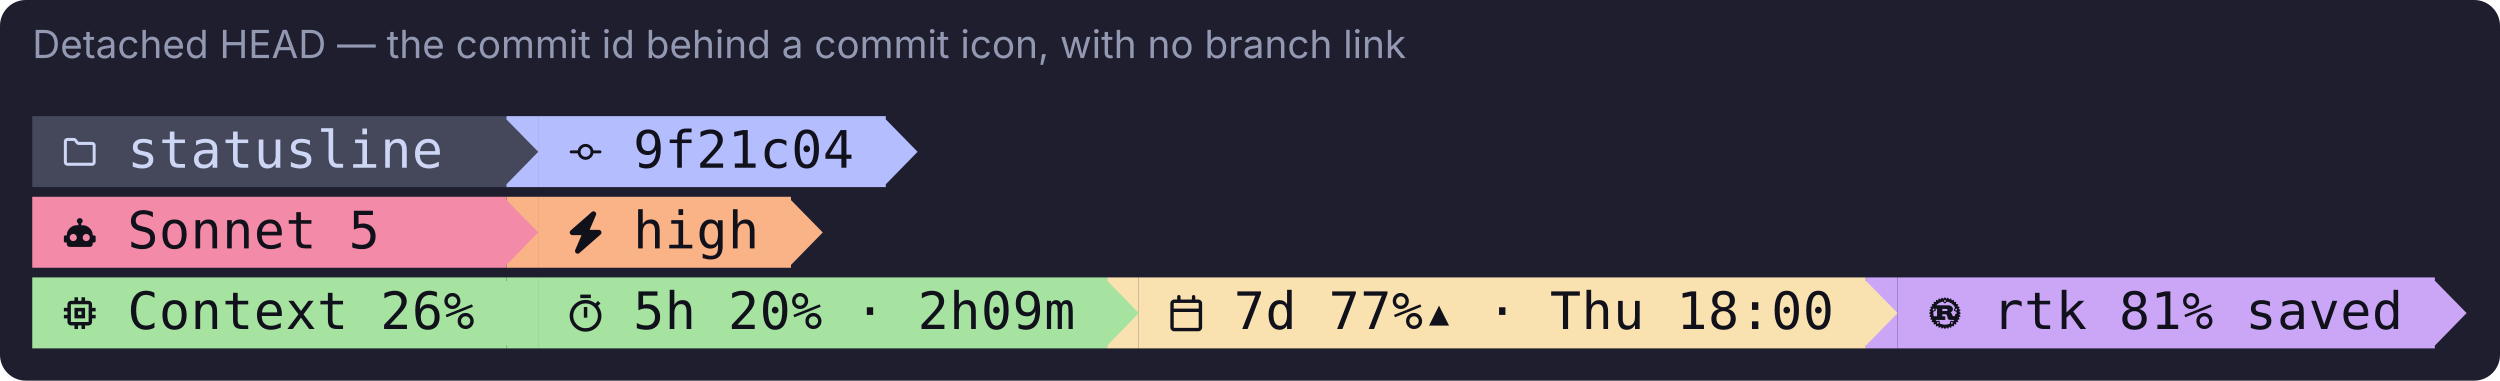
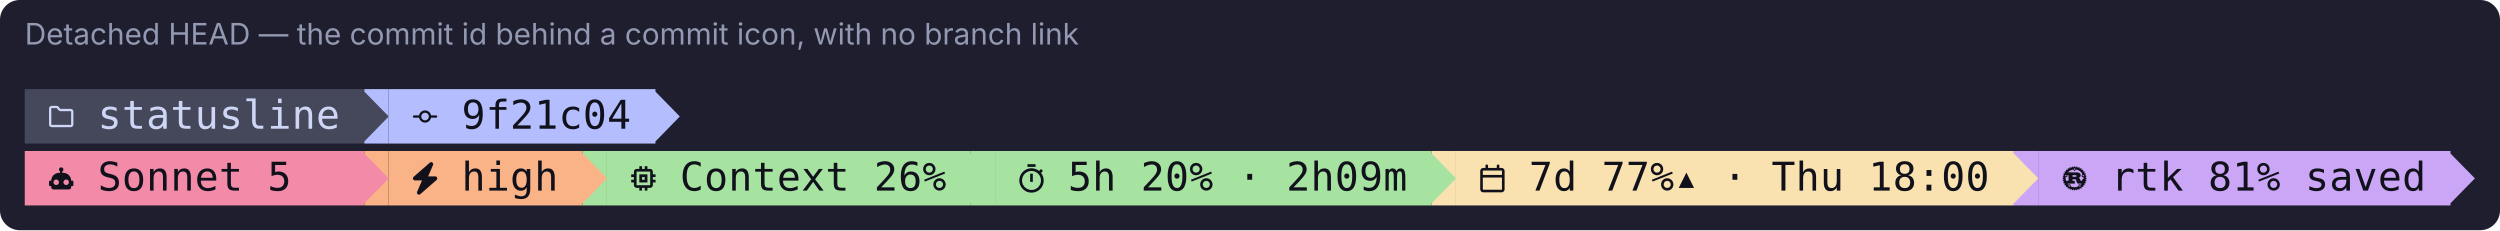
- <svg xmlns="http://www.w3.org/2000/svg" width="775" height="118" viewBox="0 0 775 118" role="img" aria-label="Detached HEAD — the commit id behind a commit icon, with no branch link">
-   <rect width="775" height="118" rx="8" fill="#1e1e2e" />
+ <svg xmlns="http://www.w3.org/2000/svg" width="1010" height="93" viewBox="0 0 1010 93" role="img" aria-label="Detached HEAD — the commit id behind a commit icon, with no branch link">
+   <rect width="1010" height="93" rx="8" fill="#1e1e2e" />
  <text x="10" y="18" font-family="-apple-system,Segoe UI,system-ui,sans-serif" font-size="12" fill="#9399b2">Detached HEAD — the commit id behind a commit icon, with no branch link</text>
-   <rect x="10.00" y="36" width="147.00" height="22" fill="rgb(69,71,90)" />
+   <rect x="10.00" y="36" width="137.20" height="22" fill="rgb(69,71,90)" />
  <path d="M0 994Q0 1048 38.0 1086.0Q76 1124 132 1126H376Q406 1126 434 1112Q462 1098 480 1072L548 982Q554 976 562 976H1068Q1124 976 1162.0 938.0Q1200 900 1200 844V206Q1200 152 1162.0 114.0Q1124 76 1068 74H132Q78 74 38 114Q0 152 0 206ZM132 1012Q124 1012 118 1008Q114 1002 114 994V206Q114 198 118 194Q124 188 132 188H1068Q1076 188 1082 194Q1088 200 1088 206V844Q1088 852 1083.0 857.0Q1078 862 1068 862H562Q532 862 504.0 876.0Q476 890 458 914L390 1006Q384 1012 376 1012Z" fill="rgb(205,214,244)" transform="translate(19.80 52.00) scale(0.00821 -0.00821)" />
  <text x="44.30" y="52" text-anchor="middle" font-family="ui-monospace,SFMono-Regular,Menlo,Consolas,monospace" font-size="16" fill="rgb(205,214,244)">s</text>
  <text x="54.10" y="52" text-anchor="middle" font-family="ui-monospace,SFMono-Regular,Menlo,Consolas,monospace" font-size="16" fill="rgb(205,214,244)">t</text>
  <text x="63.90" y="52" text-anchor="middle" font-family="ui-monospace,SFMono-Regular,Menlo,Consolas,monospace" font-size="16" fill="rgb(205,214,244)">a</text>
  <text x="73.70" y="52" text-anchor="middle" font-family="ui-monospace,SFMono-Regular,Menlo,Consolas,monospace" font-size="16" fill="rgb(205,214,244)">t</text>
  <text x="83.50" y="52" text-anchor="middle" font-family="ui-monospace,SFMono-Regular,Menlo,Consolas,monospace" font-size="16" fill="rgb(205,214,244)">u</text>
  <text x="93.30" y="52" text-anchor="middle" font-family="ui-monospace,SFMono-Regular,Menlo,Consolas,monospace" font-size="16" fill="rgb(205,214,244)">s</text>
  <text x="103.10" y="52" text-anchor="middle" font-family="ui-monospace,SFMono-Regular,Menlo,Consolas,monospace" font-size="16" fill="rgb(205,214,244)">l</text>
  <text x="112.90" y="52" text-anchor="middle" font-family="ui-monospace,SFMono-Regular,Menlo,Consolas,monospace" font-size="16" fill="rgb(205,214,244)">i</text>
  <text x="122.70" y="52" text-anchor="middle" font-family="ui-monospace,SFMono-Regular,Menlo,Consolas,monospace" font-size="16" fill="rgb(205,214,244)">n</text>
  <text x="132.50" y="52" text-anchor="middle" font-family="ui-monospace,SFMono-Regular,Menlo,Consolas,monospace" font-size="16" fill="rgb(205,214,244)">e</text>
-   <rect x="157.00" y="36" width="9.80" height="22" fill="rgb(180,190,254)" />
-   <path d="M-72 1812H13L1200 602L13 -612H-72Z" fill="rgb(69,71,90)" transform="translate(157.00 52.00) scale(0.00821 -0.00821)" />
-   <rect x="166.80" y="36" width="107.80" height="22" fill="rgb(180,190,254)" />
-   <path d="M894 544Q874 438 791 370Q708 300 600 300Q491 300 408 370Q325 440 305 544H56Q33 544 17 560Q0 578 0 600Q0 622 17.0 639.0Q34 656 56 656H305Q325 760 408.0 830.0Q491 900 600 900Q709 900 791 830Q874 760 894 656H1143Q1166 656 1183 640Q1200 622 1199 600Q1199 576 1183 560Q1166 544 1143 544ZM467 732Q412 678 412.0 600.0Q412 522 467 468Q522 412 600 412Q677 412 732 468Q787 522 787.0 600.0Q787 678 732.0 733.0Q677 788 600.0 788.0Q523 788 467 732Z" fill="rgb(17,17,27)" transform="translate(176.60 52.00) scale(0.00821 -0.00821)" />
-   <text x="201.10" y="52" text-anchor="middle" font-family="ui-monospace,SFMono-Regular,Menlo,Consolas,monospace" font-size="16" fill="rgb(17,17,27)">9</text>
-   <text x="210.90" y="52" text-anchor="middle" font-family="ui-monospace,SFMono-Regular,Menlo,Consolas,monospace" font-size="16" fill="rgb(17,17,27)">f</text>
-   <text x="220.70" y="52" text-anchor="middle" font-family="ui-monospace,SFMono-Regular,Menlo,Consolas,monospace" font-size="16" fill="rgb(17,17,27)">2</text>
-   <text x="230.50" y="52" text-anchor="middle" font-family="ui-monospace,SFMono-Regular,Menlo,Consolas,monospace" font-size="16" fill="rgb(17,17,27)">1</text>
-   <text x="240.30" y="52" text-anchor="middle" font-family="ui-monospace,SFMono-Regular,Menlo,Consolas,monospace" font-size="16" fill="rgb(17,17,27)">c</text>
-   <text x="250.10" y="52" text-anchor="middle" font-family="ui-monospace,SFMono-Regular,Menlo,Consolas,monospace" font-size="16" fill="rgb(17,17,27)">0</text>
-   <text x="259.90" y="52" text-anchor="middle" font-family="ui-monospace,SFMono-Regular,Menlo,Consolas,monospace" font-size="16" fill="rgb(17,17,27)">4</text>
-   <path d="M-72 1812H13L1200 602L13 -612H-72Z" fill="rgb(180,190,254)" transform="translate(274.60 52.00) scale(0.00821 -0.00821)" />
-   <rect x="10.00" y="61" width="147.00" height="22" fill="rgb(243,139,168)" />
+   <rect x="147.20" y="36" width="9.80" height="22" fill="rgb(180,190,254)" />
+   <path d="M-72 1812H13L1200 602L13 -612H-72Z" fill="rgb(69,71,90)" transform="translate(147.20 52.00) scale(0.00821 -0.00821)" />
+   <rect x="157.00" y="36" width="107.80" height="22" fill="rgb(180,190,254)" />
+   <path d="M894 544Q874 438 791 370Q708 300 600 300Q491 300 408 370Q325 440 305 544H56Q33 544 17 560Q0 578 0 600Q0 622 17.0 639.0Q34 656 56 656H305Q325 760 408.0 830.0Q491 900 600 900Q709 900 791 830Q874 760 894 656H1143Q1166 656 1183 640Q1200 622 1199 600Q1199 576 1183 560Q1166 544 1143 544ZM467 732Q412 678 412.0 600.0Q412 522 467 468Q522 412 600 412Q677 412 732 468Q787 522 787.0 600.0Q787 678 732.0 733.0Q677 788 600.0 788.0Q523 788 467 732Z" fill="rgb(17,17,27)" transform="translate(166.80 52.00) scale(0.00821 -0.00821)" />
+   <text x="191.30" y="52" text-anchor="middle" font-family="ui-monospace,SFMono-Regular,Menlo,Consolas,monospace" font-size="16" fill="rgb(17,17,27)">9</text>
+   <text x="201.10" y="52" text-anchor="middle" font-family="ui-monospace,SFMono-Regular,Menlo,Consolas,monospace" font-size="16" fill="rgb(17,17,27)">f</text>
+   <text x="210.90" y="52" text-anchor="middle" font-family="ui-monospace,SFMono-Regular,Menlo,Consolas,monospace" font-size="16" fill="rgb(17,17,27)">2</text>
+   <text x="220.70" y="52" text-anchor="middle" font-family="ui-monospace,SFMono-Regular,Menlo,Consolas,monospace" font-size="16" fill="rgb(17,17,27)">1</text>
+   <text x="230.50" y="52" text-anchor="middle" font-family="ui-monospace,SFMono-Regular,Menlo,Consolas,monospace" font-size="16" fill="rgb(17,17,27)">c</text>
+   <text x="240.30" y="52" text-anchor="middle" font-family="ui-monospace,SFMono-Regular,Menlo,Consolas,monospace" font-size="16" fill="rgb(17,17,27)">0</text>
+   <text x="250.10" y="52" text-anchor="middle" font-family="ui-monospace,SFMono-Regular,Menlo,Consolas,monospace" font-size="16" fill="rgb(17,17,27)">4</text>
+   <path d="M-72 1812H13L1200 602L13 -612H-72Z" fill="rgb(180,190,254)" transform="translate(264.80 52.00) scale(0.00821 -0.00821)" />
+   <rect x="10.00" y="61" width="137.20" height="22" fill="rgb(243,139,168)" />
  <path d="M600 1144Q646 1144 678.0 1112.0Q710 1080 710 1037Q710 1006 694.0 980.5Q678 955 654 943V874H710Q812 874 900.0 821.5Q988 769 1039.0 682.0Q1090 595 1090 490H1144Q1166 490 1183.0 475.0Q1200 460 1200 437V274Q1200 251 1183.0 235.5Q1166 220 1144 220H1090V164Q1090 120 1058.0 88.0Q1026 56 980 56H220Q174 56 142.0 88.0Q110 120 110 164V220H56Q34 220 17.0 235.0Q0 250 0 274V437Q0 460 16.0 475.0Q32 490 56 490H110Q110 595 161.0 682.0Q212 769 300.0 821.5Q388 874 490 874H546V943Q522 956 506.0 981.0Q490 1006 490 1037Q490 1081 522.0 1112.5Q554 1144 600 1144ZM354 546Q298 546 259.0 505.5Q220 465 220.0 409.0Q220 353 259.0 313.5Q298 274 354.0 274.0Q410 274 450.0 313.5Q490 353 490.0 409.0Q490 465 450.0 505.5Q410 546 354 546ZM846 546Q790 546 750.0 505.5Q710 465 710.0 409.0Q710 353 749.0 313.5Q788 274 844.0 274.0Q900 274 940.0 313.5Q980 353 980.0 409.0Q980 465 941.0 505.5Q902 546 846 546Z" fill="rgb(17,17,27)" transform="translate(19.80 77.00) scale(0.00821 -0.00821)" />
  <text x="44.30" y="77" text-anchor="middle" font-family="ui-monospace,SFMono-Regular,Menlo,Consolas,monospace" font-size="16" fill="rgb(17,17,27)">S</text>
  <text x="54.10" y="77" text-anchor="middle" font-family="ui-monospace,SFMono-Regular,Menlo,Consolas,monospace" font-size="16" fill="rgb(17,17,27)">o</text>
  <text x="63.90" y="77" text-anchor="middle" font-family="ui-monospace,SFMono-Regular,Menlo,Consolas,monospace" font-size="16" fill="rgb(17,17,27)">n</text>
  <text x="73.70" y="77" text-anchor="middle" font-family="ui-monospace,SFMono-Regular,Menlo,Consolas,monospace" font-size="16" fill="rgb(17,17,27)">n</text>
  <text x="83.50" y="77" text-anchor="middle" font-family="ui-monospace,SFMono-Regular,Menlo,Consolas,monospace" font-size="16" fill="rgb(17,17,27)">e</text>
  <text x="93.30" y="77" text-anchor="middle" font-family="ui-monospace,SFMono-Regular,Menlo,Consolas,monospace" font-size="16" fill="rgb(17,17,27)">t</text>
  <text x="112.90" y="77" text-anchor="middle" font-family="ui-monospace,SFMono-Regular,Menlo,Consolas,monospace" font-size="16" fill="rgb(17,17,27)">5</text>
-   <rect x="157.00" y="61" width="9.80" height="22" fill="rgb(250,179,135)" />
-   <path d="M-72 1812H13L1200 602L13 -612H-72Z" fill="rgb(243,139,168)" transform="translate(157.00 77.00) scale(0.00821 -0.00821)" />
-   <rect x="166.80" y="61" width="78.40" height="22" fill="rgb(250,179,135)" />
-   <path d="M993 1260 753 700H1101Q1131 700 1156.0 682.0Q1181 664 1193.0 635.0Q1205 606 1197 575Q1189 545 1167 525L367 -175Q339 -198 307 -200Q273 -202 243 -181Q215 -161 205 -126Q195 -92 209 -60L449 501H101Q71 501 45 518Q19 536 9 566Q-3 595 5.0 625.0Q13 655 35 676L835 1375Q861 1398 895.0 1400.0Q929 1402 959 1381Q987 1361 997 1327Q1007 1292 993 1260Z" fill="rgb(17,17,27)" transform="translate(176.60 77.00) scale(0.00821 -0.00821)" />
-   <text x="201.10" y="77" text-anchor="middle" font-family="ui-monospace,SFMono-Regular,Menlo,Consolas,monospace" font-size="16" fill="rgb(17,17,27)">h</text>
-   <text x="210.90" y="77" text-anchor="middle" font-family="ui-monospace,SFMono-Regular,Menlo,Consolas,monospace" font-size="16" fill="rgb(17,17,27)">i</text>
-   <text x="220.70" y="77" text-anchor="middle" font-family="ui-monospace,SFMono-Regular,Menlo,Consolas,monospace" font-size="16" fill="rgb(17,17,27)">g</text>
-   <text x="230.50" y="77" text-anchor="middle" font-family="ui-monospace,SFMono-Regular,Menlo,Consolas,monospace" font-size="16" fill="rgb(17,17,27)">h</text>
-   <path d="M-72 1812H13L1200 602L13 -612H-72Z" fill="rgb(250,179,135)" transform="translate(245.20 77.00) scale(0.00821 -0.00821)" />
-   <rect x="10.00" y="86" width="147.00" height="22" fill="rgb(166,227,161)" />
-   <path d="M935 266H265V935H935ZM1200 666V800H1065V935Q1065 988 1026.0 1027.0Q987 1066 935 1066H800Q800 1065 800 1200H665V1066H534Q534 1065 534 1200H400V1066H265Q212 1066 173.5 1027.0Q135 988 135 935V800H0V666H135V534H0Q0 535 0 401H135V266Q135 213 174.0 174.0Q213 135 265 135H400V0H534V135H665V0H800V135H935Q988 135 1026.5 174.0Q1065 213 1065 266V401H1200V534H1065V666ZM665 534H534V666H665ZM800 800H400Q400 801 400 401H800Z" fill="rgb(17,17,27)" transform="translate(19.80 102.00) scale(0.00821 -0.00821)" />
-   <text x="44.30" y="102" text-anchor="middle" font-family="ui-monospace,SFMono-Regular,Menlo,Consolas,monospace" font-size="16" fill="rgb(17,17,27)">C</text>
-   <text x="54.10" y="102" text-anchor="middle" font-family="ui-monospace,SFMono-Regular,Menlo,Consolas,monospace" font-size="16" fill="rgb(17,17,27)">o</text>
-   <text x="63.90" y="102" text-anchor="middle" font-family="ui-monospace,SFMono-Regular,Menlo,Consolas,monospace" font-size="16" fill="rgb(17,17,27)">n</text>
-   <text x="73.70" y="102" text-anchor="middle" font-family="ui-monospace,SFMono-Regular,Menlo,Consolas,monospace" font-size="16" fill="rgb(17,17,27)">t</text>
-   <text x="83.50" y="102" text-anchor="middle" font-family="ui-monospace,SFMono-Regular,Menlo,Consolas,monospace" font-size="16" fill="rgb(17,17,27)">e</text>
-   <text x="93.30" y="102" text-anchor="middle" font-family="ui-monospace,SFMono-Regular,Menlo,Consolas,monospace" font-size="16" fill="rgb(17,17,27)">x</text>
-   <text x="103.10" y="102" text-anchor="middle" font-family="ui-monospace,SFMono-Regular,Menlo,Consolas,monospace" font-size="16" fill="rgb(17,17,27)">t</text>
-   <text x="122.70" y="102" text-anchor="middle" font-family="ui-monospace,SFMono-Regular,Menlo,Consolas,monospace" font-size="16" fill="rgb(17,17,27)">2</text>
-   <text x="132.50" y="102" text-anchor="middle" font-family="ui-monospace,SFMono-Regular,Menlo,Consolas,monospace" font-size="16" fill="rgb(17,17,27)">6</text>
-   <text x="142.30" y="102" text-anchor="middle" font-family="ui-monospace,SFMono-Regular,Menlo,Consolas,monospace" font-size="16" fill="rgb(17,17,27)">%</text>
-   <rect x="157.00" y="86" width="9.80" height="22" fill="rgb(166,227,161)" />
-   <path d="M-72 1812H13L1200 602L13 -612H-72Z" fill="rgb(166,227,161)" transform="translate(157.00 102.00) scale(0.00821 -0.00821)" />
-   <rect x="166.80" y="86" width="176.40" height="22" fill="rgb(166,227,161)" />
-   <path d="M600 32Q472 32 365.5 96.0Q259 160 197.0 266.0Q135 372 135.0 499.0Q135 626 197.0 733.0Q259 840 365.5 903.0Q472 966 600.0 966.0Q728 966 834.0 903.0Q940 840 1002.5 733.0Q1065 626 1065.0 499.0Q1065 372 1002.5 266.0Q940 160 834.0 96.0Q728 32 600 32ZM1068 872 1163 970Q1116 1022 1068 1062L975 966Q897 1028 800.0 1064.0Q703 1100 600 1100Q438 1100 300.5 1019.0Q163 938 81.5 800.0Q0 662 0.0 500.0Q0 338 81.5 199.0Q163 60 300.0 -20.0Q437 -100 599.5 -100.0Q762 -100 901.0 -20.0Q1040 60 1120.0 197.0Q1200 334 1200 500Q1200 602 1165.0 698.0Q1130 794 1068 872ZM534 430H665V832H534ZM800 1300H400V1166H800Z" fill="rgb(17,17,27)" transform="translate(176.60 102.00) scale(0.00821 -0.00821)" />
-   <text x="201.10" y="102" text-anchor="middle" font-family="ui-monospace,SFMono-Regular,Menlo,Consolas,monospace" font-size="16" fill="rgb(17,17,27)">5</text>
-   <text x="210.90" y="102" text-anchor="middle" font-family="ui-monospace,SFMono-Regular,Menlo,Consolas,monospace" font-size="16" fill="rgb(17,17,27)">h</text>
-   <text x="230.50" y="102" text-anchor="middle" font-family="ui-monospace,SFMono-Regular,Menlo,Consolas,monospace" font-size="16" fill="rgb(17,17,27)">2</text>
-   <text x="240.30" y="102" text-anchor="middle" font-family="ui-monospace,SFMono-Regular,Menlo,Consolas,monospace" font-size="16" fill="rgb(17,17,27)">0</text>
-   <text x="250.10" y="102" text-anchor="middle" font-family="ui-monospace,SFMono-Regular,Menlo,Consolas,monospace" font-size="16" fill="rgb(17,17,27)">%</text>
-   <text x="269.70" y="102" text-anchor="middle" font-family="ui-monospace,SFMono-Regular,Menlo,Consolas,monospace" font-size="16" fill="rgb(17,17,27)">·</text>
-   <text x="289.30" y="102" text-anchor="middle" font-family="ui-monospace,SFMono-Regular,Menlo,Consolas,monospace" font-size="16" fill="rgb(17,17,27)">2</text>
-   <text x="299.10" y="102" text-anchor="middle" font-family="ui-monospace,SFMono-Regular,Menlo,Consolas,monospace" font-size="16" fill="rgb(17,17,27)">h</text>
-   <text x="308.90" y="102" text-anchor="middle" font-family="ui-monospace,SFMono-Regular,Menlo,Consolas,monospace" font-size="16" fill="rgb(17,17,27)">0</text>
-   <text x="318.70" y="102" text-anchor="middle" font-family="ui-monospace,SFMono-Regular,Menlo,Consolas,monospace" font-size="16" fill="rgb(17,17,27)">9</text>
-   <text x="328.50" y="102" text-anchor="middle" font-family="ui-monospace,SFMono-Regular,Menlo,Consolas,monospace" font-size="16" fill="rgb(17,17,27)">m</text>
-   <rect x="343.20" y="86" width="9.80" height="22" fill="rgb(249,226,175)" />
-   <path d="M-72 1812H13L1200 602L13 -612H-72Z" fill="rgb(166,227,161)" transform="translate(343.20 102.00) scale(0.00821 -0.00821)" />
-   <rect x="353.00" y="86" width="225.40" height="22" fill="rgb(249,226,175)" />
-   <path d="M387 1222V1115H815V1222Q815 1249 835 1267Q853 1286 879.0 1286.0Q905 1286 924.0 1267.0Q943 1248 943 1222V1115H1051Q1113 1115 1157.0 1071.0Q1201 1027 1201 965V64Q1201 1 1157 -42Q1113 -86 1051 -85H151Q89 -85 45 -42Q1 2 1 64V965Q1 1028 45 1071Q89 1115 151 1115H259V1222Q259 1249 277 1267Q297 1286 323.0 1286.0Q349 1286 368.0 1267.0Q387 1248 387 1222ZM129 643V64Q129 55 135.0 49.0Q141 43 151 43H1051Q1059 43 1067 49Q1071 55 1071 64V643ZM1051 986H151Q143 986 135 980Q129 974 129 965V771H1071V965Q1071 974 1067 980Q1059 986 1051 986Z" fill="rgb(17,17,27)" transform="translate(362.80 102.00) scale(0.00821 -0.00821)" />
-   <text x="387.30" y="102" text-anchor="middle" font-family="ui-monospace,SFMono-Regular,Menlo,Consolas,monospace" font-size="16" fill="rgb(17,17,27)">7</text>
-   <text x="397.10" y="102" text-anchor="middle" font-family="ui-monospace,SFMono-Regular,Menlo,Consolas,monospace" font-size="16" fill="rgb(17,17,27)">d</text>
-   <text x="416.70" y="102" text-anchor="middle" font-family="ui-monospace,SFMono-Regular,Menlo,Consolas,monospace" font-size="16" fill="rgb(17,17,27)">7</text>
-   <text x="426.50" y="102" text-anchor="middle" font-family="ui-monospace,SFMono-Regular,Menlo,Consolas,monospace" font-size="16" fill="rgb(17,17,27)">7</text>
-   <text x="436.30" y="102" text-anchor="middle" font-family="ui-monospace,SFMono-Regular,Menlo,Consolas,monospace" font-size="16" fill="rgb(17,17,27)">%</text>
-   <text x="446.10" y="102" text-anchor="middle" font-family="ui-monospace,SFMono-Regular,Menlo,Consolas,monospace" font-size="16" fill="rgb(17,17,27)">▴</text>
-   <text x="465.70" y="102" text-anchor="middle" font-family="ui-monospace,SFMono-Regular,Menlo,Consolas,monospace" font-size="16" fill="rgb(17,17,27)">·</text>
-   <text x="485.30" y="102" text-anchor="middle" font-family="ui-monospace,SFMono-Regular,Menlo,Consolas,monospace" font-size="16" fill="rgb(17,17,27)">T</text>
-   <text x="495.10" y="102" text-anchor="middle" font-family="ui-monospace,SFMono-Regular,Menlo,Consolas,monospace" font-size="16" fill="rgb(17,17,27)">h</text>
-   <text x="504.90" y="102" text-anchor="middle" font-family="ui-monospace,SFMono-Regular,Menlo,Consolas,monospace" font-size="16" fill="rgb(17,17,27)">u</text>
-   <text x="524.50" y="102" text-anchor="middle" font-family="ui-monospace,SFMono-Regular,Menlo,Consolas,monospace" font-size="16" fill="rgb(17,17,27)">1</text>
-   <text x="534.30" y="102" text-anchor="middle" font-family="ui-monospace,SFMono-Regular,Menlo,Consolas,monospace" font-size="16" fill="rgb(17,17,27)">8</text>
-   <text x="544.10" y="102" text-anchor="middle" font-family="ui-monospace,SFMono-Regular,Menlo,Consolas,monospace" font-size="16" fill="rgb(17,17,27)">:</text>
-   <text x="553.90" y="102" text-anchor="middle" font-family="ui-monospace,SFMono-Regular,Menlo,Consolas,monospace" font-size="16" fill="rgb(17,17,27)">0</text>
-   <text x="563.70" y="102" text-anchor="middle" font-family="ui-monospace,SFMono-Regular,Menlo,Consolas,monospace" font-size="16" fill="rgb(17,17,27)">0</text>
-   <rect x="578.40" y="86" width="9.80" height="22" fill="rgb(203,166,247)" />
-   <path d="M-72 1812H13L1200 602L13 -612H-72Z" fill="rgb(249,226,175)" transform="translate(578.40 102.00) scale(0.00821 -0.00821)" />
-   <rect x="588.20" y="86" width="166.60" height="22" fill="rgb(203,166,247)" />
-   <path d="M600 1200Q604 1200 609 1198Q613 1196 630 1170Q647 1142 653 1140Q660 1140 683 1164Q707 1188 714 1188Q722 1188 726.0 1184.0Q730 1180 735 1166Q743 1148 747 1136Q752 1124 758 1120Q763 1118 768.0 1121.0Q773 1124 791 1138Q817 1156 824 1156Q833 1156 837 1150Q841 1142 845 1116Q850 1084 857 1080Q861 1078 866 1078Q872 1080 892 1090Q921 1104 926.0 1104.0Q931 1104 937 1096L943 1090L941 1056L939 1024L946 1020Q951 1016 980 1024Q1005 1028 1012.0 1028.0Q1019 1028 1024.0 1023.0Q1029 1018 1029.0 1012.0Q1029 1006 1023 980Q1018 958 1017 954Q1017 950 1020 946Q1025 940 1059 940Q1092 942 1097.0 937.0Q1102 932 1100.0 922.0Q1098 912 1089 890Q1077 864 1077 862Q1077 856 1084 852Q1091 848 1114 846Q1142 840 1148 838Q1155 834 1155 824Q1155 816 1137 790Q1123 770 1121 764Q1119 758 1124.0 753.0Q1129 748 1153 740Q1188 726 1190.0 717.0Q1192 708 1165 684Q1147 666 1143 660Q1140 654 1144.0 649.0Q1148 644 1169 630Q1201 610 1201 600Q1201 590 1168 570Q1148 558 1144 552Q1140 548 1143.0 542.0Q1146 536 1165 518Q1192 492 1190.0 482.0Q1188 472 1152 460Q1122 448 1120.0 442.0Q1118 436 1137 410Q1163 374 1151 364Q1148 362 1115 356Q1092 352 1084.0 349.0Q1076 346 1077 338Q1077 336 1089 310Q1100 288 1101 280Q1103 272 1097 264Q1092 260 1058 260Q1023 260 1019.0 256.0Q1015 252 1023 220Q1029 194 1029.0 188.0Q1029 182 1025 176Q1020 172 1012 172Q1004 172 978 178Q955 182 952.0 182.0Q949 182 944 180Q939 176 941 144L943 110L937 104Q932 98 925 98Q922 98 891 110Q862 124 857 120Q851 118 846 88Q842 62 838 52Q834 44 824 44Q817 44 792 62Q763 84 754 78Q752 76 740 48Q729 20 726 16Q722 12 714.0 12.0Q706 12 683 36Q660 60 653.0 59.0Q646 58 630 32Q611 0 601.0 0.0Q591 0 572 30Q555 58 548 60Q541 62 519 38Q502 18 495 14Q488 10 480 14Q474 16 462 46Q451 76 447 78Q442 82 434 78Q427 76 409 62Q384 44 377 44Q368 44 364 52Q360 60 356 86Q351 118 345 122Q339 124 310 110Q279 98 276 98Q271 98 265 104Q260 110 260 114Q260 118 260 144L262 178L256 182Q251 184 223 178Q185 168 177 176Q172 180 172 188Q172 196 178 220Q186 250 182 254Q178 260 143 260Q106 260 101.0 268.0Q96 276 112 310Q124 336 124 338Q124 344 117 348Q110 352 87 356Q60 360 53.0 363.0Q46 366 46 376Q46 384 64.0 411.0Q82 438 81 444Q79 450 48 460Q13 474 11.0 483.0Q9 492 36 516Q54 534 58.0 541.0Q62 548 58 552Q54 556 35 568Q10 584 5 588Q1 592 2 602Q3 610 6.0 613.0Q9 616 32 628Q60 646 60.0 653.0Q60 660 36 684Q9 708 11.0 717.0Q13 726 48 740Q79 752 81 758Q83 764 64 790Q49 812 47 820Q44 830 50 836Q55 840 57 840L62 842Q66 842 74.0 843.0Q82 844 89 846Q111 848 117 852Q124 854 124 862Q124 866 112 892Q97 926 102 934Q107 942 145 940Q177 940 182 946Q186 950 184 954Q184 956 183.0 961.0Q182 966 180 972Q178 980 177 988L170 1016L175 1022Q180 1028 189 1028Q197 1028 221 1024Q249 1016 256 1020L262 1024L260 1056Q259 1082 260 1088Q260 1092 265 1096Q271 1102 276 1104Q278 1104 310 1090Q340 1076 345.0 1079.0Q350 1082 356 1116Q360 1142 364.0 1150.0Q368 1158 377 1156Q383 1156 410.0 1137.0Q437 1118 442 1120Q447 1122 450 1126Q453 1130 462 1156Q472 1184 476 1186Q481 1188 487 1188Q494 1188 518 1164Q540 1140 547.0 1141.0Q554 1142 571 1170Q588 1196 592 1198Q595 1200 600 1200ZM600 1094Q585 1094 574 1084Q557 1068 567 1046Q576 1024 600.0 1024.0Q624 1024 632.0 1048.0Q640 1072 620 1088Q611 1094 600 1094ZM517 1036 495 1030Q399 1006 323 944Q276 902 276 900Q276 898 516 896Q692 896 727 896Q762 896 775 892Q834 878 870.0 836.0Q906 794 902 742Q898 688 836 642Q816 628 816.0 626.0Q816 624 831 610Q866 582 880 526Q885 502 890 498Q902 484 925.0 482.0Q948 480 965 492Q985 504 986 538Q988 564 990 568Q992 572 1013 572H1037L1039 578Q1041 586 1040 606Q1040 626 1038 636L1037 648L994 666Q952 686 948 688Q937 698 937 714Q937 722 960 772L982 822L977 830Q959 862 923.0 901.0Q887 940 857 962Q823 986 773.0 1008.0Q723 1030 693 1034H680L650 1006Q620 978 610 972Q599 966 586 970Q578 976 549 1004ZM173 772Q155 770 144.0 752.0Q133 734 144 716Q154 700 174.0 700.0Q194 700 204 718Q210 730 206 744Q203 760 192 766Q184 772 173 772ZM1026 770Q1015 770 1008 766Q988 756 989.0 734.0Q990 712 1010 702Q1029 694 1045 706Q1061 718 1060.0 735.0Q1059 752 1042 764V766Q1036 770 1026 770ZM242 764 248 750Q258 728 259.0 717.0Q260 706 253 696Q249 690 207 670L164 652L162 626Q158 568 174 504L178 482H303V624V764ZM501 762V678L583 680Q644 680 656.0 681.0Q668 682 677 686Q702 696 702 718Q702 748 661 758Q647 762 574 762ZM501 558V480H555Q608 480 611.0 477.0Q614 474 614 408L613 344H431Q249 344 249 342Q249 340 267.0 320.0Q285 300 286 300Q289 300 322 306Q359 314 372.0 313.0Q385 312 393 300Q397 296 405 256Q407 246 409.0 235.0Q411 224 413 220Q415 214 414 212Q416 200 468.0 185.0Q520 170 568 166Q629 162 689 174Q734 182 773 202L782 204L791 248Q802 300 813.0 308.0Q824 316 872 306Q881 304 892.0 302.0Q903 300 909 298L914 296Q915 296 934 318Q952 340 952 342Q952 344 857 344Q766 344 752 348Q744 352 730 366Q717 382 710.0 397.0Q703 412 696 446Q681 514 670 530Q658 550 634 556Q627 558 564 558ZM335 268Q323 268 317 262Q295 248 301 224Q308 198 334 198Q359 198 367 224Q375 250 354 262Q345 268 335 268ZM864 266Q841 266 832 246Q823 228 834 212Q846 196 863.0 196.0Q880 196 894 214Q900 226 897.0 239.0Q894 252 884 260Q875 266 864 266Z" fill="rgb(17,17,27)" transform="translate(598.00 102.00) scale(0.00821 -0.00821)" />
-   <text x="622.50" y="102" text-anchor="middle" font-family="ui-monospace,SFMono-Regular,Menlo,Consolas,monospace" font-size="16" fill="rgb(17,17,27)">r</text>
-   <text x="632.30" y="102" text-anchor="middle" font-family="ui-monospace,SFMono-Regular,Menlo,Consolas,monospace" font-size="16" fill="rgb(17,17,27)">t</text>
-   <text x="642.10" y="102" text-anchor="middle" font-family="ui-monospace,SFMono-Regular,Menlo,Consolas,monospace" font-size="16" fill="rgb(17,17,27)">k</text>
-   <text x="661.70" y="102" text-anchor="middle" font-family="ui-monospace,SFMono-Regular,Menlo,Consolas,monospace" font-size="16" fill="rgb(17,17,27)">8</text>
-   <text x="671.50" y="102" text-anchor="middle" font-family="ui-monospace,SFMono-Regular,Menlo,Consolas,monospace" font-size="16" fill="rgb(17,17,27)">1</text>
-   <text x="681.30" y="102" text-anchor="middle" font-family="ui-monospace,SFMono-Regular,Menlo,Consolas,monospace" font-size="16" fill="rgb(17,17,27)">%</text>
-   <text x="700.90" y="102" text-anchor="middle" font-family="ui-monospace,SFMono-Regular,Menlo,Consolas,monospace" font-size="16" fill="rgb(17,17,27)">s</text>
-   <text x="710.70" y="102" text-anchor="middle" font-family="ui-monospace,SFMono-Regular,Menlo,Consolas,monospace" font-size="16" fill="rgb(17,17,27)">a</text>
-   <text x="720.50" y="102" text-anchor="middle" font-family="ui-monospace,SFMono-Regular,Menlo,Consolas,monospace" font-size="16" fill="rgb(17,17,27)">v</text>
-   <text x="730.30" y="102" text-anchor="middle" font-family="ui-monospace,SFMono-Regular,Menlo,Consolas,monospace" font-size="16" fill="rgb(17,17,27)">e</text>
-   <text x="740.10" y="102" text-anchor="middle" font-family="ui-monospace,SFMono-Regular,Menlo,Consolas,monospace" font-size="16" fill="rgb(17,17,27)">d</text>
-   <path d="M-72 1812H13L1200 602L13 -612H-72Z" fill="rgb(203,166,247)" transform="translate(754.80 102.00) scale(0.00821 -0.00821)" />
+   <rect x="147.20" y="61" width="9.80" height="22" fill="rgb(250,179,135)" />
+   <path d="M-72 1812H13L1200 602L13 -612H-72Z" fill="rgb(243,139,168)" transform="translate(147.20 77.00) scale(0.00821 -0.00821)" />
+   <rect x="157.00" y="61" width="78.40" height="22" fill="rgb(250,179,135)" />
+   <path d="M993 1260 753 700H1101Q1131 700 1156.0 682.0Q1181 664 1193.0 635.0Q1205 606 1197 575Q1189 545 1167 525L367 -175Q339 -198 307 -200Q273 -202 243 -181Q215 -161 205 -126Q195 -92 209 -60L449 501H101Q71 501 45 518Q19 536 9 566Q-3 595 5.0 625.0Q13 655 35 676L835 1375Q861 1398 895.0 1400.0Q929 1402 959 1381Q987 1361 997 1327Q1007 1292 993 1260Z" fill="rgb(17,17,27)" transform="translate(166.80 77.00) scale(0.00821 -0.00821)" />
+   <text x="191.30" y="77" text-anchor="middle" font-family="ui-monospace,SFMono-Regular,Menlo,Consolas,monospace" font-size="16" fill="rgb(17,17,27)">h</text>
+   <text x="201.10" y="77" text-anchor="middle" font-family="ui-monospace,SFMono-Regular,Menlo,Consolas,monospace" font-size="16" fill="rgb(17,17,27)">i</text>
+   <text x="210.90" y="77" text-anchor="middle" font-family="ui-monospace,SFMono-Regular,Menlo,Consolas,monospace" font-size="16" fill="rgb(17,17,27)">g</text>
+   <text x="220.70" y="77" text-anchor="middle" font-family="ui-monospace,SFMono-Regular,Menlo,Consolas,monospace" font-size="16" fill="rgb(17,17,27)">h</text>
+   <rect x="235.40" y="61" width="9.80" height="22" fill="rgb(166,227,161)" />
+   <path d="M-72 1812H13L1200 602L13 -612H-72Z" fill="rgb(250,179,135)" transform="translate(235.40 77.00) scale(0.00821 -0.00821)" />
+   <rect x="245.20" y="61" width="147.00" height="22" fill="rgb(166,227,161)" />
+   <path d="M935 266H265V935H935ZM1200 666V800H1065V935Q1065 988 1026.0 1027.0Q987 1066 935 1066H800Q800 1065 800 1200H665V1066H534Q534 1065 534 1200H400V1066H265Q212 1066 173.5 1027.0Q135 988 135 935V800H0V666H135V534H0Q0 535 0 401H135V266Q135 213 174.0 174.0Q213 135 265 135H400V0H534V135H665V0H800V135H935Q988 135 1026.5 174.0Q1065 213 1065 266V401H1200V534H1065V666ZM665 534H534V666H665ZM800 800H400Q400 801 400 401H800Z" fill="rgb(17,17,27)" transform="translate(255.00 77.00) scale(0.00821 -0.00821)" />
+   <text x="279.50" y="77" text-anchor="middle" font-family="ui-monospace,SFMono-Regular,Menlo,Consolas,monospace" font-size="16" fill="rgb(17,17,27)">C</text>
+   <text x="289.30" y="77" text-anchor="middle" font-family="ui-monospace,SFMono-Regular,Menlo,Consolas,monospace" font-size="16" fill="rgb(17,17,27)">o</text>
+   <text x="299.10" y="77" text-anchor="middle" font-family="ui-monospace,SFMono-Regular,Menlo,Consolas,monospace" font-size="16" fill="rgb(17,17,27)">n</text>
+   <text x="308.90" y="77" text-anchor="middle" font-family="ui-monospace,SFMono-Regular,Menlo,Consolas,monospace" font-size="16" fill="rgb(17,17,27)">t</text>
+   <text x="318.70" y="77" text-anchor="middle" font-family="ui-monospace,SFMono-Regular,Menlo,Consolas,monospace" font-size="16" fill="rgb(17,17,27)">e</text>
+   <text x="328.50" y="77" text-anchor="middle" font-family="ui-monospace,SFMono-Regular,Menlo,Consolas,monospace" font-size="16" fill="rgb(17,17,27)">x</text>
+   <text x="338.30" y="77" text-anchor="middle" font-family="ui-monospace,SFMono-Regular,Menlo,Consolas,monospace" font-size="16" fill="rgb(17,17,27)">t</text>
+   <text x="357.90" y="77" text-anchor="middle" font-family="ui-monospace,SFMono-Regular,Menlo,Consolas,monospace" font-size="16" fill="rgb(17,17,27)">2</text>
+   <text x="367.70" y="77" text-anchor="middle" font-family="ui-monospace,SFMono-Regular,Menlo,Consolas,monospace" font-size="16" fill="rgb(17,17,27)">6</text>
+   <text x="377.50" y="77" text-anchor="middle" font-family="ui-monospace,SFMono-Regular,Menlo,Consolas,monospace" font-size="16" fill="rgb(17,17,27)">%</text>
+   <rect x="392.20" y="61" width="9.80" height="22" fill="rgb(166,227,161)" />
+   <path d="M-72 1812H13L1200 602L13 -612H-72Z" fill="rgb(166,227,161)" transform="translate(392.20 77.00) scale(0.00821 -0.00821)" />
+   <rect x="402.00" y="61" width="176.40" height="22" fill="rgb(166,227,161)" />
+   <path d="M600 32Q472 32 365.5 96.0Q259 160 197.0 266.0Q135 372 135.0 499.0Q135 626 197.0 733.0Q259 840 365.5 903.0Q472 966 600.0 966.0Q728 966 834.0 903.0Q940 840 1002.5 733.0Q1065 626 1065.0 499.0Q1065 372 1002.5 266.0Q940 160 834.0 96.0Q728 32 600 32ZM1068 872 1163 970Q1116 1022 1068 1062L975 966Q897 1028 800.0 1064.0Q703 1100 600 1100Q438 1100 300.5 1019.0Q163 938 81.5 800.0Q0 662 0.0 500.0Q0 338 81.5 199.0Q163 60 300.0 -20.0Q437 -100 599.5 -100.0Q762 -100 901.0 -20.0Q1040 60 1120.0 197.0Q1200 334 1200 500Q1200 602 1165.0 698.0Q1130 794 1068 872ZM534 430H665V832H534ZM800 1300H400V1166H800Z" fill="rgb(17,17,27)" transform="translate(411.80 77.00) scale(0.00821 -0.00821)" />
+   <text x="436.30" y="77" text-anchor="middle" font-family="ui-monospace,SFMono-Regular,Menlo,Consolas,monospace" font-size="16" fill="rgb(17,17,27)">5</text>
+   <text x="446.10" y="77" text-anchor="middle" font-family="ui-monospace,SFMono-Regular,Menlo,Consolas,monospace" font-size="16" fill="rgb(17,17,27)">h</text>
+   <text x="465.70" y="77" text-anchor="middle" font-family="ui-monospace,SFMono-Regular,Menlo,Consolas,monospace" font-size="16" fill="rgb(17,17,27)">2</text>
+   <text x="475.50" y="77" text-anchor="middle" font-family="ui-monospace,SFMono-Regular,Menlo,Consolas,monospace" font-size="16" fill="rgb(17,17,27)">0</text>
+   <text x="485.30" y="77" text-anchor="middle" font-family="ui-monospace,SFMono-Regular,Menlo,Consolas,monospace" font-size="16" fill="rgb(17,17,27)">%</text>
+   <text x="504.90" y="77" text-anchor="middle" font-family="ui-monospace,SFMono-Regular,Menlo,Consolas,monospace" font-size="16" fill="rgb(17,17,27)">·</text>
+   <text x="524.50" y="77" text-anchor="middle" font-family="ui-monospace,SFMono-Regular,Menlo,Consolas,monospace" font-size="16" fill="rgb(17,17,27)">2</text>
+   <text x="534.30" y="77" text-anchor="middle" font-family="ui-monospace,SFMono-Regular,Menlo,Consolas,monospace" font-size="16" fill="rgb(17,17,27)">h</text>
+   <text x="544.10" y="77" text-anchor="middle" font-family="ui-monospace,SFMono-Regular,Menlo,Consolas,monospace" font-size="16" fill="rgb(17,17,27)">0</text>
+   <text x="553.90" y="77" text-anchor="middle" font-family="ui-monospace,SFMono-Regular,Menlo,Consolas,monospace" font-size="16" fill="rgb(17,17,27)">9</text>
+   <text x="563.70" y="77" text-anchor="middle" font-family="ui-monospace,SFMono-Regular,Menlo,Consolas,monospace" font-size="16" fill="rgb(17,17,27)">m</text>
+   <rect x="578.40" y="61" width="9.80" height="22" fill="rgb(249,226,175)" />
+   <path d="M-72 1812H13L1200 602L13 -612H-72Z" fill="rgb(166,227,161)" transform="translate(578.40 77.00) scale(0.00821 -0.00821)" />
+   <rect x="588.20" y="61" width="225.40" height="22" fill="rgb(249,226,175)" />
+   <path d="M387 1222V1115H815V1222Q815 1249 835 1267Q853 1286 879.0 1286.0Q905 1286 924.0 1267.0Q943 1248 943 1222V1115H1051Q1113 1115 1157.0 1071.0Q1201 1027 1201 965V64Q1201 1 1157 -42Q1113 -86 1051 -85H151Q89 -85 45 -42Q1 2 1 64V965Q1 1028 45 1071Q89 1115 151 1115H259V1222Q259 1249 277 1267Q297 1286 323.0 1286.0Q349 1286 368.0 1267.0Q387 1248 387 1222ZM129 643V64Q129 55 135.0 49.0Q141 43 151 43H1051Q1059 43 1067 49Q1071 55 1071 64V643ZM1051 986H151Q143 986 135 980Q129 974 129 965V771H1071V965Q1071 974 1067 980Q1059 986 1051 986Z" fill="rgb(17,17,27)" transform="translate(598.00 77.00) scale(0.00821 -0.00821)" />
+   <text x="622.50" y="77" text-anchor="middle" font-family="ui-monospace,SFMono-Regular,Menlo,Consolas,monospace" font-size="16" fill="rgb(17,17,27)">7</text>
+   <text x="632.30" y="77" text-anchor="middle" font-family="ui-monospace,SFMono-Regular,Menlo,Consolas,monospace" font-size="16" fill="rgb(17,17,27)">d</text>
+   <text x="651.90" y="77" text-anchor="middle" font-family="ui-monospace,SFMono-Regular,Menlo,Consolas,monospace" font-size="16" fill="rgb(17,17,27)">7</text>
+   <text x="661.70" y="77" text-anchor="middle" font-family="ui-monospace,SFMono-Regular,Menlo,Consolas,monospace" font-size="16" fill="rgb(17,17,27)">7</text>
+   <text x="671.50" y="77" text-anchor="middle" font-family="ui-monospace,SFMono-Regular,Menlo,Consolas,monospace" font-size="16" fill="rgb(17,17,27)">%</text>
+   <text x="681.30" y="77" text-anchor="middle" font-family="ui-monospace,SFMono-Regular,Menlo,Consolas,monospace" font-size="16" fill="rgb(17,17,27)">▴</text>
+   <text x="700.90" y="77" text-anchor="middle" font-family="ui-monospace,SFMono-Regular,Menlo,Consolas,monospace" font-size="16" fill="rgb(17,17,27)">·</text>
+   <text x="720.50" y="77" text-anchor="middle" font-family="ui-monospace,SFMono-Regular,Menlo,Consolas,monospace" font-size="16" fill="rgb(17,17,27)">T</text>
+   <text x="730.30" y="77" text-anchor="middle" font-family="ui-monospace,SFMono-Regular,Menlo,Consolas,monospace" font-size="16" fill="rgb(17,17,27)">h</text>
+   <text x="740.10" y="77" text-anchor="middle" font-family="ui-monospace,SFMono-Regular,Menlo,Consolas,monospace" font-size="16" fill="rgb(17,17,27)">u</text>
+   <text x="759.70" y="77" text-anchor="middle" font-family="ui-monospace,SFMono-Regular,Menlo,Consolas,monospace" font-size="16" fill="rgb(17,17,27)">1</text>
+   <text x="769.50" y="77" text-anchor="middle" font-family="ui-monospace,SFMono-Regular,Menlo,Consolas,monospace" font-size="16" fill="rgb(17,17,27)">8</text>
+   <text x="779.30" y="77" text-anchor="middle" font-family="ui-monospace,SFMono-Regular,Menlo,Consolas,monospace" font-size="16" fill="rgb(17,17,27)">:</text>
+   <text x="789.10" y="77" text-anchor="middle" font-family="ui-monospace,SFMono-Regular,Menlo,Consolas,monospace" font-size="16" fill="rgb(17,17,27)">0</text>
+   <text x="798.90" y="77" text-anchor="middle" font-family="ui-monospace,SFMono-Regular,Menlo,Consolas,monospace" font-size="16" fill="rgb(17,17,27)">0</text>
+   <rect x="813.60" y="61" width="9.80" height="22" fill="rgb(203,166,247)" />
+   <path d="M-72 1812H13L1200 602L13 -612H-72Z" fill="rgb(249,226,175)" transform="translate(813.60 77.00) scale(0.00821 -0.00821)" />
+   <rect x="823.40" y="61" width="166.60" height="22" fill="rgb(203,166,247)" />
+   <path d="M600 1200Q604 1200 609 1198Q613 1196 630 1170Q647 1142 653 1140Q660 1140 683 1164Q707 1188 714 1188Q722 1188 726.0 1184.0Q730 1180 735 1166Q743 1148 747 1136Q752 1124 758 1120Q763 1118 768.0 1121.0Q773 1124 791 1138Q817 1156 824 1156Q833 1156 837 1150Q841 1142 845 1116Q850 1084 857 1080Q861 1078 866 1078Q872 1080 892 1090Q921 1104 926.0 1104.0Q931 1104 937 1096L943 1090L941 1056L939 1024L946 1020Q951 1016 980 1024Q1005 1028 1012.0 1028.0Q1019 1028 1024.0 1023.0Q1029 1018 1029.0 1012.0Q1029 1006 1023 980Q1018 958 1017 954Q1017 950 1020 946Q1025 940 1059 940Q1092 942 1097.0 937.0Q1102 932 1100.0 922.0Q1098 912 1089 890Q1077 864 1077 862Q1077 856 1084 852Q1091 848 1114 846Q1142 840 1148 838Q1155 834 1155 824Q1155 816 1137 790Q1123 770 1121 764Q1119 758 1124.0 753.0Q1129 748 1153 740Q1188 726 1190.0 717.0Q1192 708 1165 684Q1147 666 1143 660Q1140 654 1144.0 649.0Q1148 644 1169 630Q1201 610 1201 600Q1201 590 1168 570Q1148 558 1144 552Q1140 548 1143.0 542.0Q1146 536 1165 518Q1192 492 1190.0 482.0Q1188 472 1152 460Q1122 448 1120.0 442.0Q1118 436 1137 410Q1163 374 1151 364Q1148 362 1115 356Q1092 352 1084.0 349.0Q1076 346 1077 338Q1077 336 1089 310Q1100 288 1101 280Q1103 272 1097 264Q1092 260 1058 260Q1023 260 1019.0 256.0Q1015 252 1023 220Q1029 194 1029.0 188.0Q1029 182 1025 176Q1020 172 1012 172Q1004 172 978 178Q955 182 952.0 182.0Q949 182 944 180Q939 176 941 144L943 110L937 104Q932 98 925 98Q922 98 891 110Q862 124 857 120Q851 118 846 88Q842 62 838 52Q834 44 824 44Q817 44 792 62Q763 84 754 78Q752 76 740 48Q729 20 726 16Q722 12 714.0 12.0Q706 12 683 36Q660 60 653.0 59.0Q646 58 630 32Q611 0 601.0 0.0Q591 0 572 30Q555 58 548 60Q541 62 519 38Q502 18 495 14Q488 10 480 14Q474 16 462 46Q451 76 447 78Q442 82 434 78Q427 76 409 62Q384 44 377 44Q368 44 364 52Q360 60 356 86Q351 118 345 122Q339 124 310 110Q279 98 276 98Q271 98 265 104Q260 110 260 114Q260 118 260 144L262 178L256 182Q251 184 223 178Q185 168 177 176Q172 180 172 188Q172 196 178 220Q186 250 182 254Q178 260 143 260Q106 260 101.0 268.0Q96 276 112 310Q124 336 124 338Q124 344 117 348Q110 352 87 356Q60 360 53.0 363.0Q46 366 46 376Q46 384 64.0 411.0Q82 438 81 444Q79 450 48 460Q13 474 11.0 483.0Q9 492 36 516Q54 534 58.0 541.0Q62 548 58 552Q54 556 35 568Q10 584 5 588Q1 592 2 602Q3 610 6.0 613.0Q9 616 32 628Q60 646 60.0 653.0Q60 660 36 684Q9 708 11.0 717.0Q13 726 48 740Q79 752 81 758Q83 764 64 790Q49 812 47 820Q44 830 50 836Q55 840 57 840L62 842Q66 842 74.0 843.0Q82 844 89 846Q111 848 117 852Q124 854 124 862Q124 866 112 892Q97 926 102 934Q107 942 145 940Q177 940 182 946Q186 950 184 954Q184 956 183.0 961.0Q182 966 180 972Q178 980 177 988L170 1016L175 1022Q180 1028 189 1028Q197 1028 221 1024Q249 1016 256 1020L262 1024L260 1056Q259 1082 260 1088Q260 1092 265 1096Q271 1102 276 1104Q278 1104 310 1090Q340 1076 345.0 1079.0Q350 1082 356 1116Q360 1142 364.0 1150.0Q368 1158 377 1156Q383 1156 410.0 1137.0Q437 1118 442 1120Q447 1122 450 1126Q453 1130 462 1156Q472 1184 476 1186Q481 1188 487 1188Q494 1188 518 1164Q540 1140 547.0 1141.0Q554 1142 571 1170Q588 1196 592 1198Q595 1200 600 1200ZM600 1094Q585 1094 574 1084Q557 1068 567 1046Q576 1024 600.0 1024.0Q624 1024 632.0 1048.0Q640 1072 620 1088Q611 1094 600 1094ZM517 1036 495 1030Q399 1006 323 944Q276 902 276 900Q276 898 516 896Q692 896 727 896Q762 896 775 892Q834 878 870.0 836.0Q906 794 902 742Q898 688 836 642Q816 628 816.0 626.0Q816 624 831 610Q866 582 880 526Q885 502 890 498Q902 484 925.0 482.0Q948 480 965 492Q985 504 986 538Q988 564 990 568Q992 572 1013 572H1037L1039 578Q1041 586 1040 606Q1040 626 1038 636L1037 648L994 666Q952 686 948 688Q937 698 937 714Q937 722 960 772L982 822L977 830Q959 862 923.0 901.0Q887 940 857 962Q823 986 773.0 1008.0Q723 1030 693 1034H680L650 1006Q620 978 610 972Q599 966 586 970Q578 976 549 1004ZM173 772Q155 770 144.0 752.0Q133 734 144 716Q154 700 174.0 700.0Q194 700 204 718Q210 730 206 744Q203 760 192 766Q184 772 173 772ZM1026 770Q1015 770 1008 766Q988 756 989.0 734.0Q990 712 1010 702Q1029 694 1045 706Q1061 718 1060.0 735.0Q1059 752 1042 764V766Q1036 770 1026 770ZM242 764 248 750Q258 728 259.0 717.0Q260 706 253 696Q249 690 207 670L164 652L162 626Q158 568 174 504L178 482H303V624V764ZM501 762V678L583 680Q644 680 656.0 681.0Q668 682 677 686Q702 696 702 718Q702 748 661 758Q647 762 574 762ZM501 558V480H555Q608 480 611.0 477.0Q614 474 614 408L613 344H431Q249 344 249 342Q249 340 267.0 320.0Q285 300 286 300Q289 300 322 306Q359 314 372.0 313.0Q385 312 393 300Q397 296 405 256Q407 246 409.0 235.0Q411 224 413 220Q415 214 414 212Q416 200 468.0 185.0Q520 170 568 166Q629 162 689 174Q734 182 773 202L782 204L791 248Q802 300 813.0 308.0Q824 316 872 306Q881 304 892.0 302.0Q903 300 909 298L914 296Q915 296 934 318Q952 340 952 342Q952 344 857 344Q766 344 752 348Q744 352 730 366Q717 382 710.0 397.0Q703 412 696 446Q681 514 670 530Q658 550 634 556Q627 558 564 558ZM335 268Q323 268 317 262Q295 248 301 224Q308 198 334 198Q359 198 367 224Q375 250 354 262Q345 268 335 268ZM864 266Q841 266 832 246Q823 228 834 212Q846 196 863.0 196.0Q880 196 894 214Q900 226 897.0 239.0Q894 252 884 260Q875 266 864 266Z" fill="rgb(17,17,27)" transform="translate(833.20 77.00) scale(0.00821 -0.00821)" />
+   <text x="857.70" y="77" text-anchor="middle" font-family="ui-monospace,SFMono-Regular,Menlo,Consolas,monospace" font-size="16" fill="rgb(17,17,27)">r</text>
+   <text x="867.50" y="77" text-anchor="middle" font-family="ui-monospace,SFMono-Regular,Menlo,Consolas,monospace" font-size="16" fill="rgb(17,17,27)">t</text>
+   <text x="877.30" y="77" text-anchor="middle" font-family="ui-monospace,SFMono-Regular,Menlo,Consolas,monospace" font-size="16" fill="rgb(17,17,27)">k</text>
+   <text x="896.90" y="77" text-anchor="middle" font-family="ui-monospace,SFMono-Regular,Menlo,Consolas,monospace" font-size="16" fill="rgb(17,17,27)">8</text>
+   <text x="906.70" y="77" text-anchor="middle" font-family="ui-monospace,SFMono-Regular,Menlo,Consolas,monospace" font-size="16" fill="rgb(17,17,27)">1</text>
+   <text x="916.50" y="77" text-anchor="middle" font-family="ui-monospace,SFMono-Regular,Menlo,Consolas,monospace" font-size="16" fill="rgb(17,17,27)">%</text>
+   <text x="936.10" y="77" text-anchor="middle" font-family="ui-monospace,SFMono-Regular,Menlo,Consolas,monospace" font-size="16" fill="rgb(17,17,27)">s</text>
+   <text x="945.90" y="77" text-anchor="middle" font-family="ui-monospace,SFMono-Regular,Menlo,Consolas,monospace" font-size="16" fill="rgb(17,17,27)">a</text>
+   <text x="955.70" y="77" text-anchor="middle" font-family="ui-monospace,SFMono-Regular,Menlo,Consolas,monospace" font-size="16" fill="rgb(17,17,27)">v</text>
+   <text x="965.50" y="77" text-anchor="middle" font-family="ui-monospace,SFMono-Regular,Menlo,Consolas,monospace" font-size="16" fill="rgb(17,17,27)">e</text>
+   <text x="975.30" y="77" text-anchor="middle" font-family="ui-monospace,SFMono-Regular,Menlo,Consolas,monospace" font-size="16" fill="rgb(17,17,27)">d</text>
+   <path d="M-72 1812H13L1200 602L13 -612H-72Z" fill="rgb(203,166,247)" transform="translate(990.00 77.00) scale(0.00821 -0.00821)" />
</svg>
